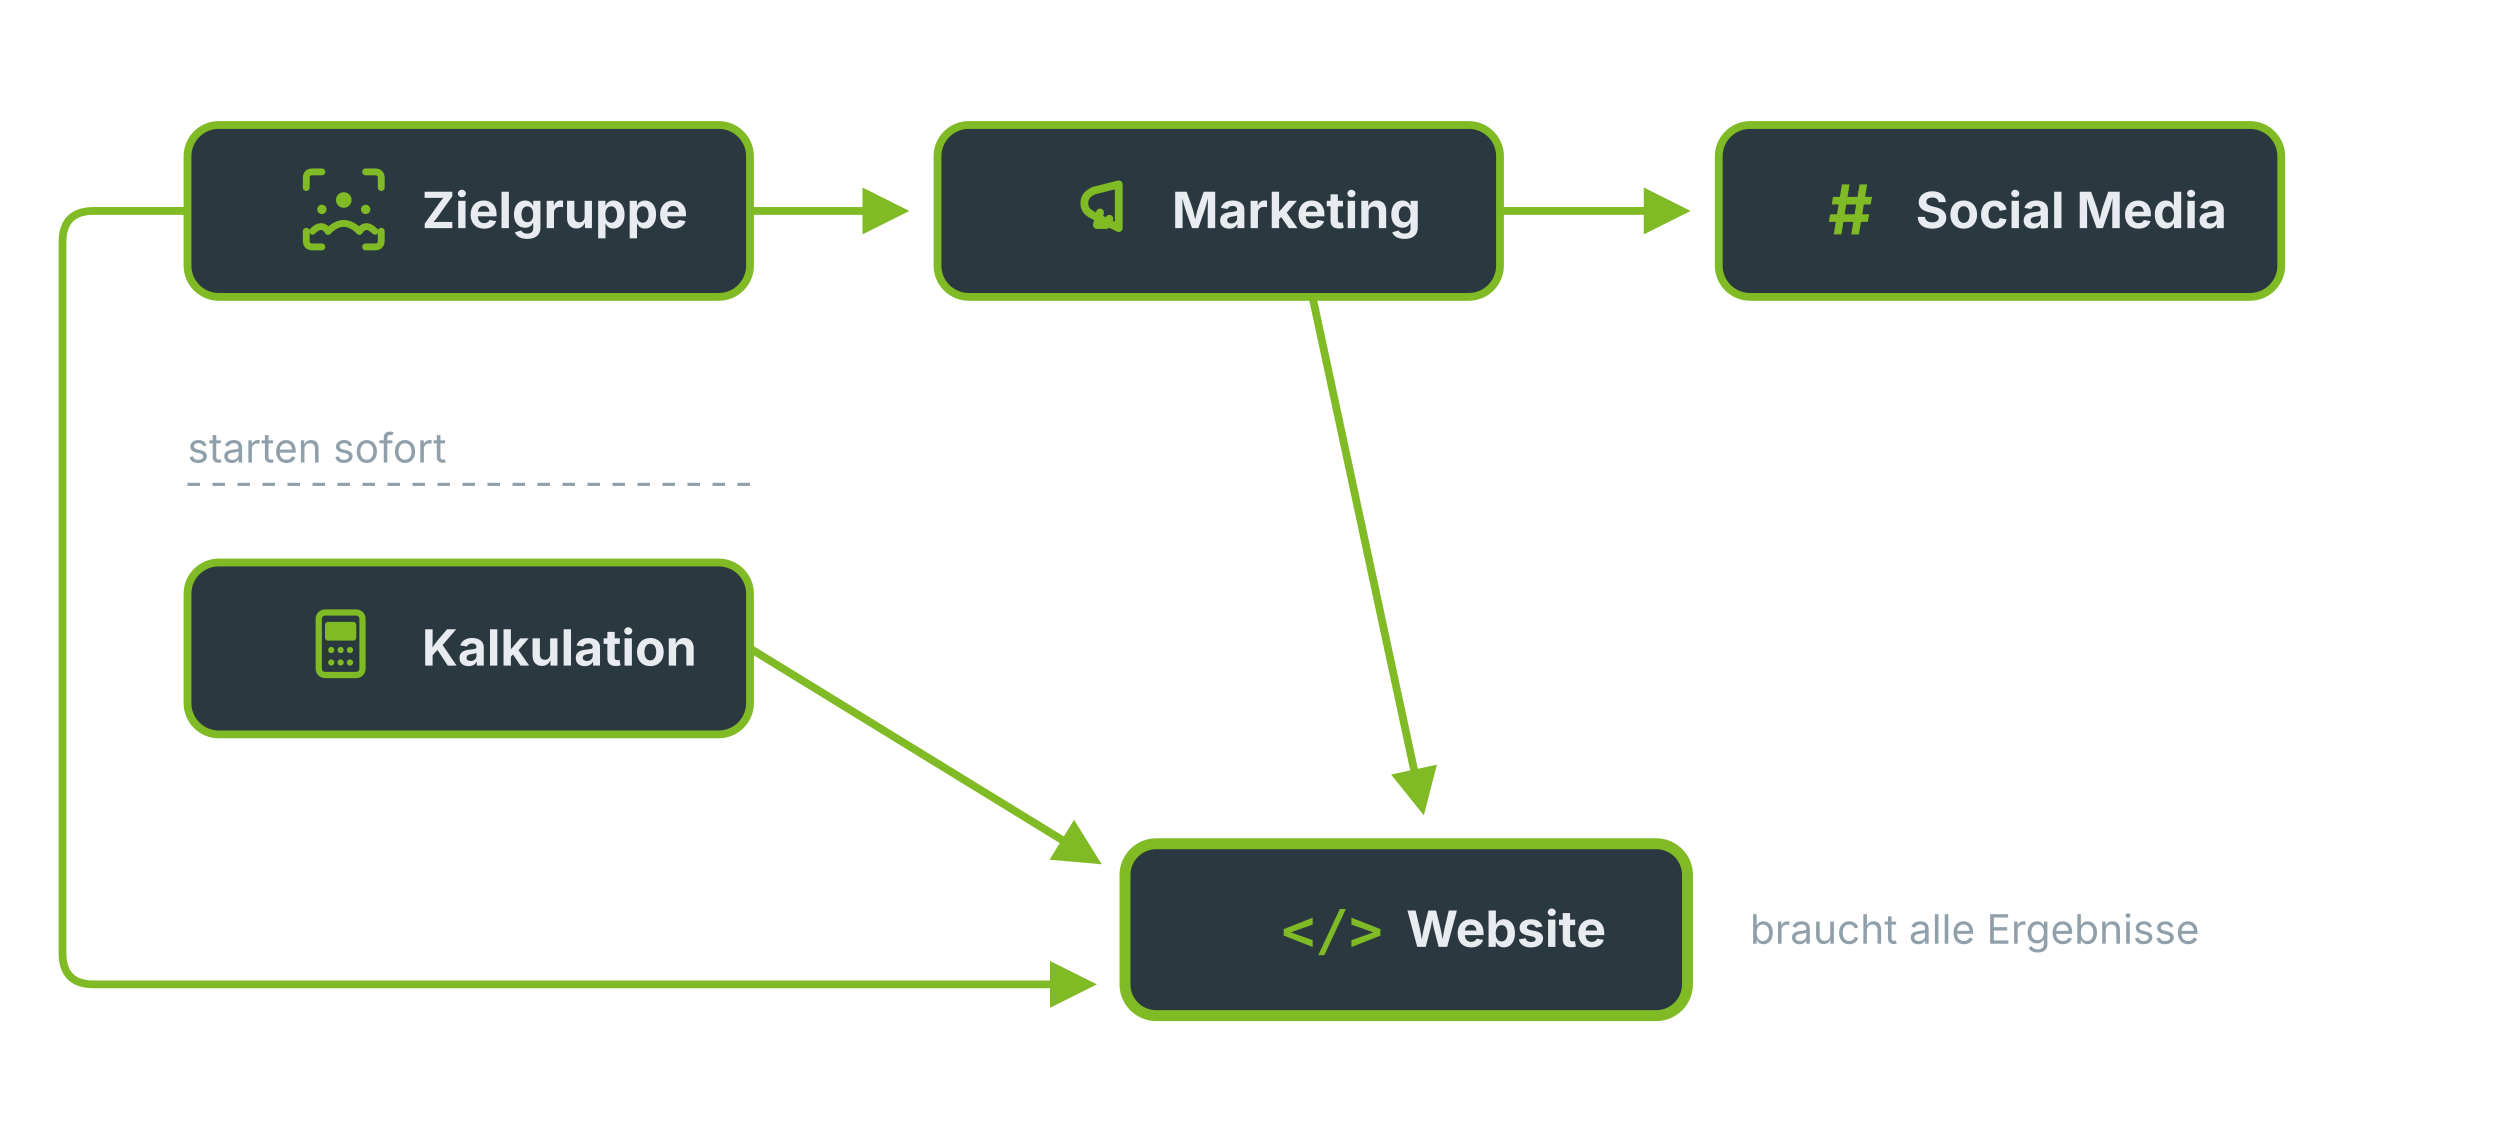
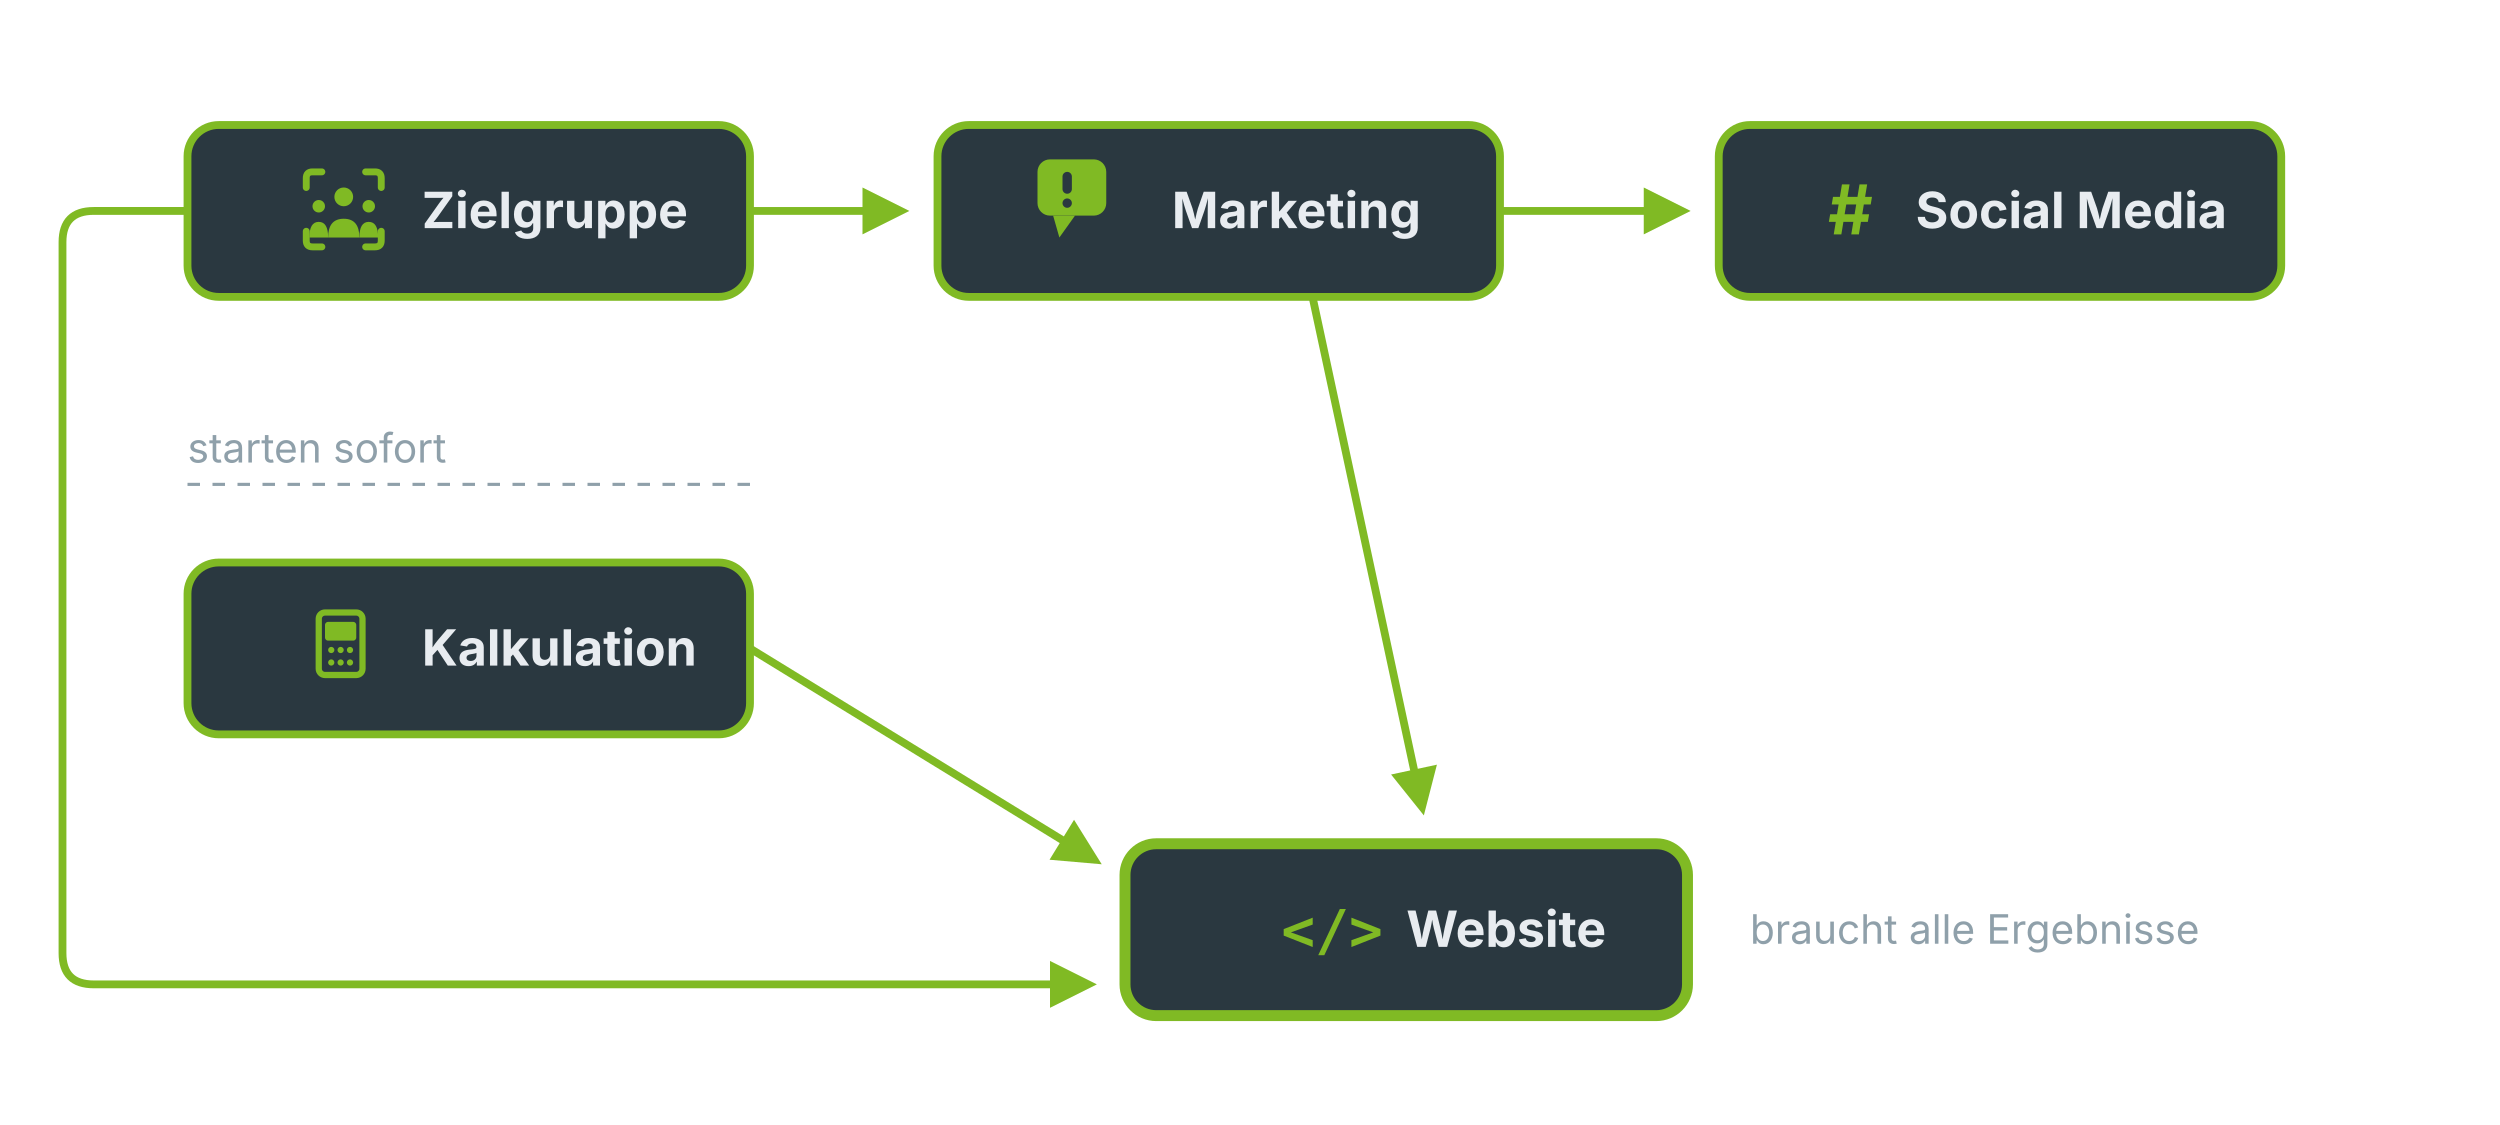
<svg xmlns="http://www.w3.org/2000/svg" viewBox="0 0 800 360" width="100%" height="100%">
  <defs>
    <marker id="arrow" viewBox="0 0 10 10" refX="8" refY="5" markerWidth="6" markerHeight="6" orient="auto-start-reverse">
      <path d="M 0 0 L 10 5 L 0 10 z" fill="#80BA24" />
    </marker>
  </defs>
  <rect width="100%" height="100%" fill="transparent" />
  <line x1="240" y1="67.5" x2="288" y2="67.5" stroke="#80BA24" stroke-width="2.5" marker-end="url(#arrow)" />
  <line x1="480" y1="67.5" x2="538" y2="67.5" stroke="#80BA24" stroke-width="2.5" marker-end="url(#arrow)" />
  <line x1="240" y1="207.5" x2="350" y2="275" stroke="#80BA24" stroke-width="2.5" marker-end="url(#arrow)" />
  <line x1="420" y1="95" x2="455" y2="258" stroke="#80BA24" stroke-width="2.5" marker-end="url(#arrow)" />
  <path d="M 60 67.5 L 30 67.5 Q 20 67.5 20 77.5 L 20 305 Q 20 315 30 315 L 348 315" fill="none" stroke="#80BA24" stroke-width="2.5" marker-end="url(#arrow)" />
  <line x1="60" y1="155" x2="240" y2="155" stroke="#8FA0AA" stroke-width="1" stroke-dasharray="4,4" />
  <rect x="60" y="40" width="180" height="55" rx="10" fill="#2A3840" stroke="#80BA24" stroke-width="2.5" />
-   <g transform="translate(98, 55)" fill="none" stroke="#80BA24" stroke-width="2.2" stroke-linecap="round" stroke-linejoin="round">
-     <path d="M 5 0 L 2 0 Q 0 0 0 2 L 0 5 M 0 19 L 0 22 Q 0 24 2 24 L 5 24" />
-     <path d="M 19 0 L 22 0 Q 24 0 24 2 L 24 5 M 24 19 L 24 22 Q 24 24 22 24 L 19 24" />
-     <circle cx="12" cy="9" r="2.5" fill="#80BA24" stroke="none" />
-     <path d="M 7 19 Q 12 14 17 19" />
-     <circle cx="5" cy="12" r="1.5" fill="#80BA24" stroke="none" />
-     <path d="M 2 19 Q 5 16 7 19" />
-     <circle cx="19" cy="12" r="1.5" fill="#80BA24" stroke="none" />
-     <path d="M 17 19 Q 19 16 22 19" />
+   <g transform="translate(98, 55)" fill="#80BA24" stroke="none">
+     <path d="M 5 0 L 2 0 Q 0 0 0 2 L 0 5" fill="none" stroke="#80BA24" stroke-width="2.2" stroke-linecap="round" stroke-linejoin="round" />
+     <path d="M 19 0 L 22 0 Q 24 0 24 2 L 24 5" fill="none" stroke="#80BA24" stroke-width="2.2" stroke-linecap="round" stroke-linejoin="round" />
+     <path d="M 0 19 L 0 22 Q 0 24 2 24 L 5 24" fill="none" stroke="#80BA24" stroke-width="2.2" stroke-linecap="round" stroke-linejoin="round" />
+     <path d="M 19 24 L 22 24 Q 24 24 24 22 L 24 19" fill="none" stroke="#80BA24" stroke-width="2.2" stroke-linecap="round" stroke-linejoin="round" />
+     <circle cx="12" cy="8" r="3" />
+     <path d="M 7 21 Q 7 15 12 15 Q 17 15 17 21 Z" />
+     <circle cx="4" cy="11" r="2" />
+     <path d="M 1 21 Q 1 16 4 16 Q 7 16 7 21 Z" />
+     <circle cx="20" cy="11" r="2" />
+     <path d="M 17 21 Q 17 16 20 16 Q 23 16 23 21 Z" />
  </g>
  <text x="135" y="73" font-family="system-ui, -apple-system, sans-serif" font-size="16" font-weight="bold" fill="#E8ECF0">Zielgruppe</text>
  <rect x="300" y="40" width="180" height="55" rx="10" fill="#2A3840" stroke="#80BA24" stroke-width="2.5" />
-   <g transform="translate(343, 56)" fill="none" stroke="#80BA24" stroke-width="2.5" stroke-linecap="round" stroke-linejoin="round">
-     <path d="M 15 3 L 15 17 L 7 13 C 5 12 4 11 4 9 C 4 7 5 6 7 5 Z" />
-     <path d="M 9 12 L 8 16 L 11 16 L 12 14" />
+   <g transform="translate(332, 51)" fill="#80BA24" stroke="none">
+     <rect x="0" y="0" width="22" height="18" rx="4" />
+     <path d="M 5 18 L 7 25 L 12 18 Z" />
+     <rect x="8" y="4" width="3" height="7" rx="1.5" fill="#2A3840" />
+     <circle cx="9.5" cy="14" r="1.5" fill="#2A3840" />
  </g>
  <text x="375" y="73" font-family="system-ui, -apple-system, sans-serif" font-size="16" font-weight="bold" fill="#E8ECF0">Marketing</text>
  <rect x="550" y="40" width="180" height="55" rx="10" fill="#2A3840" stroke="#80BA24" stroke-width="2.5" />
  <text x="585" y="75" font-family="system-ui, -apple-system, sans-serif" font-size="22" font-weight="bold" fill="#80BA24">#</text>
  <text x="613" y="73" font-family="system-ui, -apple-system, sans-serif" font-size="16" font-weight="bold" fill="#E8ECF0">Social Media</text>
  <rect x="60" y="180" width="180" height="55" rx="10" fill="#2A3840" stroke="#80BA24" stroke-width="2.5" />
  <g transform="translate(100, 194)" fill="none" stroke="#80BA24" stroke-width="2" stroke-linecap="round" stroke-linejoin="round">
    <rect x="2" y="2" width="14" height="20" rx="2" />
    <rect x="5" y="6" width="8" height="4" fill="#80BA24" />
    <circle cx="6" cy="14" r="1" fill="#80BA24" stroke="none" />
    <circle cx="9" cy="14" r="1" fill="#80BA24" stroke="none" />
    <circle cx="12" cy="14" r="1" fill="#80BA24" stroke="none" />
    <circle cx="6" cy="18" r="1" fill="#80BA24" stroke="none" />
    <circle cx="9" cy="18" r="1" fill="#80BA24" stroke="none" />
    <circle cx="12" cy="18" r="1" fill="#80BA24" stroke="none" />
  </g>
  <text x="135" y="213" font-family="system-ui, -apple-system, sans-serif" font-size="16" font-weight="bold" fill="#E8ECF0">Kalkulation</text>
  <rect x="360" y="270" width="180" height="55" rx="10" fill="#2A3840" stroke="#80BA24" stroke-width="3.5" />
  <text x="410" y="304" font-family="monospace" font-size="18" font-weight="bold" fill="#80BA24">&lt;/&gt;</text>
  <text x="450" y="303" font-family="system-ui, -apple-system, sans-serif" font-size="16" font-weight="bold" fill="#E8ECF0">Website</text>
  <text x="60" y="148" font-family="system-ui, -apple-system, sans-serif" font-size="13" fill="#8FA0AA">starten sofort</text>
  <text x="560" y="302" font-family="system-ui, -apple-system, sans-serif" font-size="13" fill="#8FA0AA">braucht alle Ergebnisse</text>
</svg>
